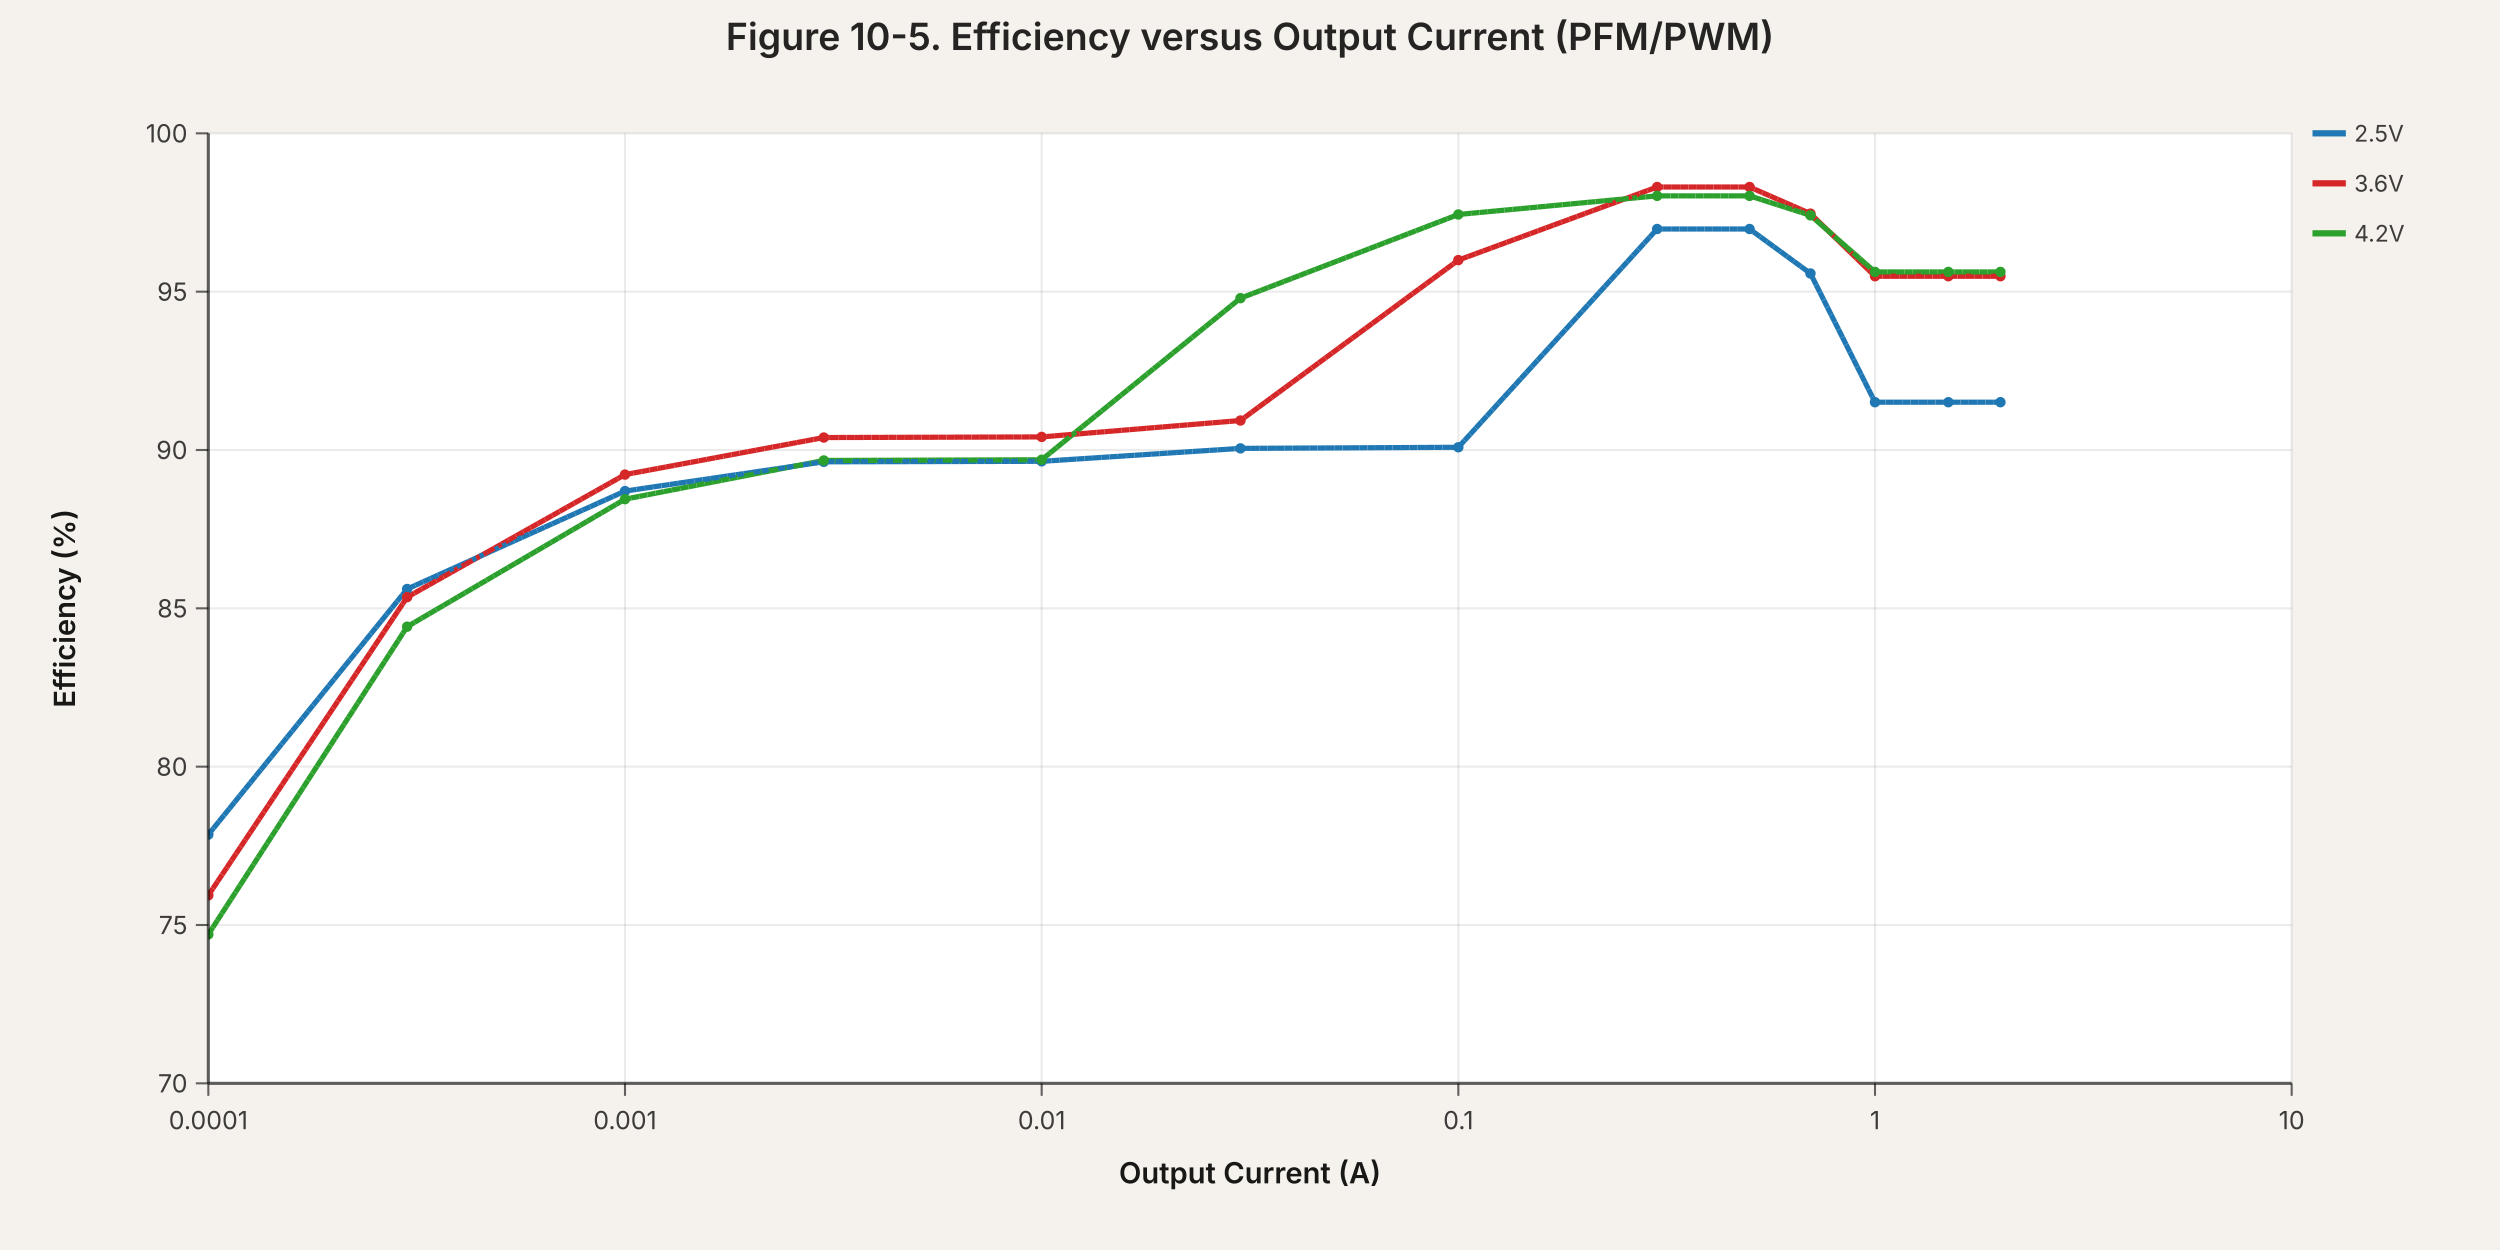
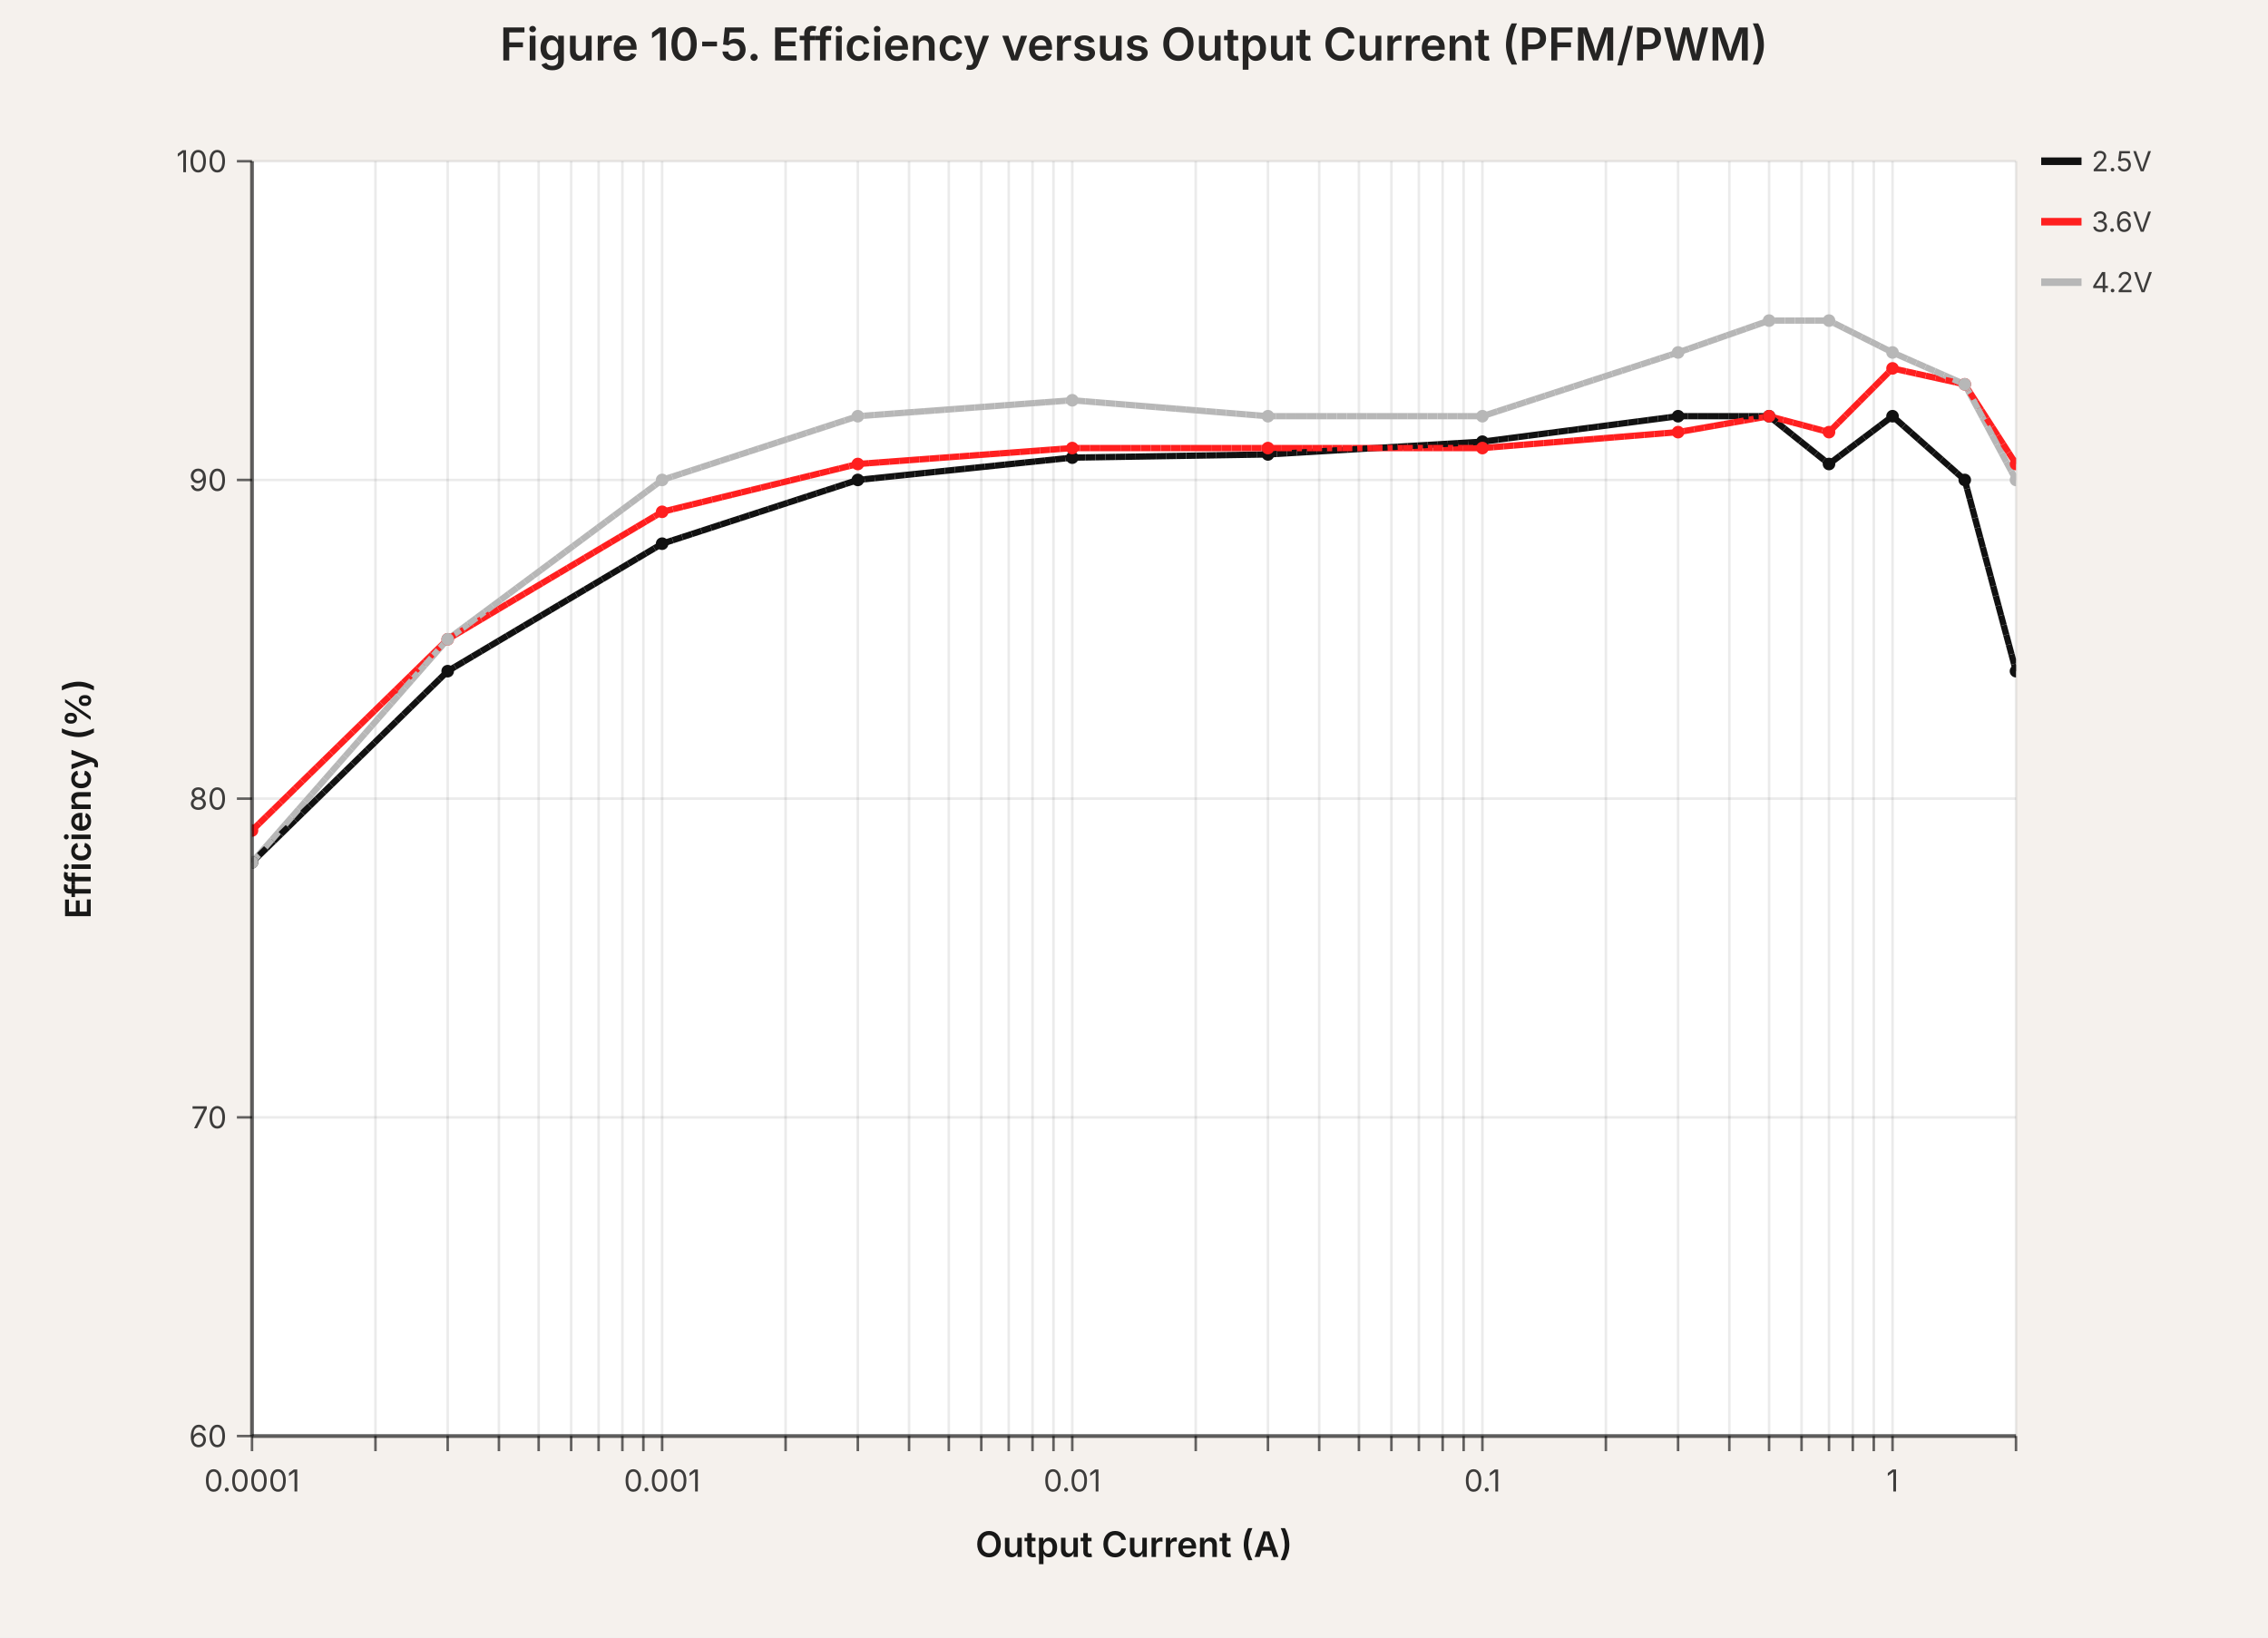
- <svg xmlns="http://www.w3.org/2000/svg" width="1200" height="600" style="background-color: rgb(245, 241, 237)" viewBox="0 0 1200 600" data-simulation-experiment-id="simulation_experiment_0" data-simulation-experiment-name="Figure 10-5. Efficiency versus Output Current (PFM/PWM)">
+ <svg xmlns="http://www.w3.org/2000/svg" width="900" height="650" style="background-color: rgb(245, 241, 237)" viewBox="0 0 900 650" data-simulation-experiment-id="simulation_experiment_0" data-simulation-experiment-name="Figure 10-5. Efficiency versus Output Current (PFM/PWM)" data-software-used-string="@tscircuit/core@0.0.1561">
  <style>
:root { color-scheme: light; }
svg { font-family: 'Inter', 'Helvetica Neue', Arial, sans-serif; }
.background { fill: rgb(245, 241, 237); }
.plot-background { fill: #ffffff; }
.grid-line { stroke: rgba(0, 0, 0, 0.08); stroke-width: 1; }
.axis { stroke: rgba(0, 0, 0, 0.6); stroke-width: 1.5; }
.axis-tick { stroke: rgba(0, 0, 0, 0.6); stroke-width: 1; }
.axis-label { fill: rgba(0, 0, 0, 0.75); font-size: 12px; }
.axis-title { fill: rgba(0, 0, 0, 0.9); font-size: 14px; font-weight: 600; }
.legend-label { fill: rgba(0, 0, 0, 0.75); font-size: 11px; }
.legend-line { stroke-width: 3; }
.scope-channel-card { fill: #ffffff; stroke: rgba(0, 0, 0, 0.22); stroke-width: 1; }
.scope-channel-header-text { fill: #ffffff; font-size: 14px; font-weight: 700; }
.scope-channel-detail { fill: rgba(0, 0, 0, 0.42); font-size: 14px; }
.simulation-line { fill: none; stroke-width: 2.5; }
.simulation-point { stroke-width: 0; }
.chart-title { fill: rgba(0, 0, 0, 0.85); font-size: 18px; font-weight: 600; }
</style>
-   <rect class="background" x="0" y="0" width="1200" height="600" />
+   <rect class="background" x="0" y="0" width="900" height="650" />
  <defs>
    <clipPath id="simulation-graph-simulation_experiment_0">
-       <rect x="100" y="64" width="1000" height="456" />
+       <rect x="100" y="64" width="700" height="506" />
    </clipPath>
  </defs>
-   <rect class="plot-background" x="100" y="64" width="1000" height="456" />
+   <rect class="plot-background" x="100" y="64" width="700" height="506" />
  <g class="grid">
-     <line class="grid-line grid-line-x" x1="100" y1="64" x2="100" y2="520" />
-     <line class="grid-line grid-line-x" x1="300" y1="64" x2="300" y2="520" />
-     <line class="grid-line grid-line-x" x1="500" y1="64" x2="500" y2="520" />
-     <line class="grid-line grid-line-x" x1="700" y1="64" x2="700" y2="520" />
-     <line class="grid-line grid-line-x" x1="900" y1="64" x2="900" y2="520" />
-     <line class="grid-line grid-line-x" x1="1100" y1="64" x2="1100" y2="520" />
-     <line class="grid-line grid-line-y" x1="100" y1="520" x2="1100" y2="520" />
-     <line class="grid-line grid-line-y" x1="100" y1="444" x2="1100" y2="444" />
-     <line class="grid-line grid-line-y" x1="100" y1="368" x2="1100" y2="368" />
-     <line class="grid-line grid-line-y" x1="100" y1="292" x2="1100" y2="292" />
-     <line class="grid-line grid-line-y" x1="100" y1="216" x2="1100" y2="216" />
-     <line class="grid-line grid-line-y" x1="100" y1="140" x2="1100" y2="140" />
-     <line class="grid-line grid-line-y" x1="100" y1="64" x2="1100" y2="64" />
+     <line class="grid-line grid-line-x" x1="100" y1="64" x2="100" y2="570" />
+     <line class="grid-line grid-line-x" x1="148.993" y1="64" x2="148.993" y2="570" />
+     <line class="grid-line grid-line-x" x1="177.652" y1="64" x2="177.652" y2="570" />
+     <line class="grid-line grid-line-x" x1="197.986" y1="64" x2="197.986" y2="570" />
+     <line class="grid-line grid-line-x" x1="213.759" y1="64" x2="213.759" y2="570" />
+     <line class="grid-line grid-line-x" x1="226.645" y1="64" x2="226.645" y2="570" />
+     <line class="grid-line grid-line-x" x1="237.541" y1="64" x2="237.541" y2="570" />
+     <line class="grid-line grid-line-x" x1="246.979" y1="64" x2="246.979" y2="570" />
+     <line class="grid-line grid-line-x" x1="255.305" y1="64" x2="255.305" y2="570" />
+     <line class="grid-line grid-line-x" x1="262.752" y1="64" x2="262.752" y2="570" />
+     <line class="grid-line grid-line-x" x1="311.745" y1="64" x2="311.745" y2="570" />
+     <line class="grid-line grid-line-x" x1="340.404" y1="64" x2="340.404" y2="570" />
+     <line class="grid-line grid-line-x" x1="360.738" y1="64" x2="360.738" y2="570" />
+     <line class="grid-line grid-line-x" x1="376.51" y1="64" x2="376.51" y2="570" />
+     <line class="grid-line grid-line-x" x1="389.397" y1="64" x2="389.397" y2="570" />
+     <line class="grid-line grid-line-x" x1="400.293" y1="64" x2="400.293" y2="570" />
+     <line class="grid-line grid-line-x" x1="409.731" y1="64" x2="409.731" y2="570" />
+     <line class="grid-line grid-line-x" x1="418.056" y1="64" x2="418.056" y2="570" />
+     <line class="grid-line grid-line-x" x1="425.503" y1="64" x2="425.503" y2="570" />
+     <line class="grid-line grid-line-x" x1="474.497" y1="64" x2="474.497" y2="570" />
+     <line class="grid-line grid-line-x" x1="503.156" y1="64" x2="503.156" y2="570" />
+     <line class="grid-line grid-line-x" x1="523.49" y1="64" x2="523.49" y2="570" />
+     <line class="grid-line grid-line-x" x1="539.262" y1="64" x2="539.262" y2="570" />
+     <line class="grid-line grid-line-x" x1="552.149" y1="64" x2="552.149" y2="570" />
+     <line class="grid-line grid-line-x" x1="563.045" y1="64" x2="563.045" y2="570" />
+     <line class="grid-line grid-line-x" x1="572.483" y1="64" x2="572.483" y2="570" />
+     <line class="grid-line grid-line-x" x1="580.808" y1="64" x2="580.808" y2="570" />
+     <line class="grid-line grid-line-x" x1="588.255" y1="64" x2="588.255" y2="570" />
+     <line class="grid-line grid-line-x" x1="637.248" y1="64" x2="637.248" y2="570" />
+     <line class="grid-line grid-line-x" x1="665.907" y1="64" x2="665.907" y2="570" />
+     <line class="grid-line grid-line-x" x1="686.241" y1="64" x2="686.241" y2="570" />
+     <line class="grid-line grid-line-x" x1="702.014" y1="64" x2="702.014" y2="570" />
+     <line class="grid-line grid-line-x" x1="714.901" y1="64" x2="714.901" y2="570" />
+     <line class="grid-line grid-line-x" x1="725.796" y1="64" x2="725.796" y2="570" />
+     <line class="grid-line grid-line-x" x1="735.235" y1="64" x2="735.235" y2="570" />
+     <line class="grid-line grid-line-x" x1="743.56" y1="64" x2="743.56" y2="570" />
+     <line class="grid-line grid-line-x" x1="751.007" y1="64" x2="751.007" y2="570" />
+     <line class="grid-line grid-line-x" x1="800" y1="64" x2="800" y2="570" />
+     <line class="grid-line grid-line-y" x1="100" y1="570" x2="800" y2="570" />
+     <line class="grid-line grid-line-y" x1="100" y1="443.5" x2="800" y2="443.5" />
+     <line class="grid-line grid-line-y" x1="100" y1="317" x2="800" y2="317" />
+     <line class="grid-line grid-line-y" x1="100" y1="190.5" x2="800" y2="190.5" />
+     <line class="grid-line grid-line-y" x1="100" y1="64" x2="800" y2="64" />
  </g>
  <g class="data-series">
-     <path class="simulation-line" d="M 100 400.613 L 195.424 282.724 L 300 235.715 L 395.424 221.673 L 500 221.433 L 595.424 215.223 L 700 214.696 L 795.424 109.92 L 839.794 109.92 L 869.02 131.271 L 900 193.056 L 935.218 193.056 L 960.206 193.056" stroke="#1f77b4" clip-path="url(#simulation-graph-simulation_experiment_0)" data-simulation-transient-voltage-graph-id="simulation_measurement_result_0_0" stroke-dasharray="4 8" stroke-dashoffset="0" />
-     <path class="simulation-line" d="M 100 429.766 L 195.424 286.639 L 300 227.804 L 395.424 210.02 L 500 209.723 L 595.424 201.847 L 700 124.848 L 795.424 89.76 L 839.794 89.76 L 869.02 102.541 L 900 132.592 L 935.218 132.592 L 960.206 132.592" stroke="#d62728" clip-path="url(#simulation-graph-simulation_experiment_0)" data-simulation-transient-voltage-graph-id="simulation_measurement_result_0_1" stroke-dasharray="4 8" stroke-dashoffset="4" />
-     <path class="simulation-line" d="M 100 448.505 L 195.424 300.806 L 300 239.597 L 395.424 221.02 L 500 220.686 L 595.424 143.123 L 700 102.948 L 795.424 94.017 L 839.794 94.017 L 869.02 103.363 L 900 130.52 L 935.218 130.52 L 960.206 130.52" stroke="#2ca02c" clip-path="url(#simulation-graph-simulation_experiment_0)" data-simulation-transient-voltage-graph-id="simulation_measurement_result_0_2" stroke-dasharray="4 8" stroke-dashoffset="8" />
-     <path class="simulation-line" d="M 100 400.613 L 195.424 282.724 L 300 235.715 L 395.424 221.673 L 500 221.433 L 595.424 215.223 L 700 214.696 L 795.424 109.92 L 839.794 109.92 L 869.02 131.271 L 900 193.056 L 935.218 193.056 L 960.206 193.056" stroke="#1f77b4" clip-path="url(#simulation-graph-simulation_experiment_0)" data-simulation-transient-voltage-graph-id="simulation_measurement_result_0_0" stroke-dasharray="4 8" stroke-dashoffset="4" />
-     <path class="simulation-line" d="M 100 429.766 L 195.424 286.639 L 300 227.804 L 395.424 210.02 L 500 209.723 L 595.424 201.847 L 700 124.848 L 795.424 89.76 L 839.794 89.76 L 869.02 102.541 L 900 132.592 L 935.218 132.592 L 960.206 132.592" stroke="#d62728" clip-path="url(#simulation-graph-simulation_experiment_0)" data-simulation-transient-voltage-graph-id="simulation_measurement_result_0_1" stroke-dasharray="4 8" stroke-dashoffset="8" />
-     <path class="simulation-line" d="M 100 448.505 L 195.424 300.806 L 300 239.597 L 395.424 221.02 L 500 220.686 L 595.424 143.123 L 700 102.948 L 795.424 94.017 L 839.794 94.017 L 869.02 103.363 L 900 130.52 L 935.218 130.52 L 960.206 130.52" stroke="#2ca02c" clip-path="url(#simulation-graph-simulation_experiment_0)" data-simulation-transient-voltage-graph-id="simulation_measurement_result_0_2" stroke-dasharray="4 8" stroke-dashoffset="0" />
-     <path class="simulation-line" d="M 100 400.613 L 195.424 282.724 L 300 235.715 L 395.424 221.673 L 500 221.433 L 595.424 215.223 L 700 214.696 L 795.424 109.92 L 839.794 109.92 L 869.02 131.271 L 900 193.056 L 935.218 193.056 L 960.206 193.056" stroke="#1f77b4" clip-path="url(#simulation-graph-simulation_experiment_0)" data-simulation-transient-voltage-graph-id="simulation_measurement_result_0_0" stroke-dasharray="4 8" stroke-dashoffset="8" />
-     <path class="simulation-line" d="M 100 429.766 L 195.424 286.639 L 300 227.804 L 395.424 210.02 L 500 209.723 L 595.424 201.847 L 700 124.848 L 795.424 89.76 L 839.794 89.76 L 869.02 102.541 L 900 132.592 L 935.218 132.592 L 960.206 132.592" stroke="#d62728" clip-path="url(#simulation-graph-simulation_experiment_0)" data-simulation-transient-voltage-graph-id="simulation_measurement_result_0_1" stroke-dasharray="4 8" stroke-dashoffset="0" />
-     <path class="simulation-line" d="M 100 448.505 L 195.424 300.806 L 300 239.597 L 395.424 221.02 L 500 220.686 L 595.424 143.123 L 700 102.948 L 795.424 94.017 L 839.794 94.017 L 869.02 103.363 L 900 130.52 L 935.218 130.52 L 960.206 130.52" stroke="#2ca02c" clip-path="url(#simulation-graph-simulation_experiment_0)" data-simulation-transient-voltage-graph-id="simulation_measurement_result_0_2" stroke-dasharray="4 8" stroke-dashoffset="4" />
-     <circle class="simulation-point" cx="100" cy="400.613" r="2.5" fill="#1f77b4" clip-path="url(#simulation-graph-simulation_experiment_0)" />
-     <circle class="simulation-point" cx="195.424" cy="282.724" r="2.5" fill="#1f77b4" clip-path="url(#simulation-graph-simulation_experiment_0)" />
-     <circle class="simulation-point" cx="300" cy="235.715" r="2.5" fill="#1f77b4" clip-path="url(#simulation-graph-simulation_experiment_0)" />
-     <circle class="simulation-point" cx="395.424" cy="221.673" r="2.5" fill="#1f77b4" clip-path="url(#simulation-graph-simulation_experiment_0)" />
-     <circle class="simulation-point" cx="500" cy="221.433" r="2.5" fill="#1f77b4" clip-path="url(#simulation-graph-simulation_experiment_0)" />
-     <circle class="simulation-point" cx="595.424" cy="215.223" r="2.5" fill="#1f77b4" clip-path="url(#simulation-graph-simulation_experiment_0)" />
-     <circle class="simulation-point" cx="700" cy="214.696" r="2.5" fill="#1f77b4" clip-path="url(#simulation-graph-simulation_experiment_0)" />
-     <circle class="simulation-point" cx="795.424" cy="109.92" r="2.5" fill="#1f77b4" clip-path="url(#simulation-graph-simulation_experiment_0)" />
-     <circle class="simulation-point" cx="839.794" cy="109.92" r="2.5" fill="#1f77b4" clip-path="url(#simulation-graph-simulation_experiment_0)" />
-     <circle class="simulation-point" cx="869.02" cy="131.271" r="2.5" fill="#1f77b4" clip-path="url(#simulation-graph-simulation_experiment_0)" />
-     <circle class="simulation-point" cx="900" cy="193.056" r="2.5" fill="#1f77b4" clip-path="url(#simulation-graph-simulation_experiment_0)" />
-     <circle class="simulation-point" cx="935.218" cy="193.056" r="2.5" fill="#1f77b4" clip-path="url(#simulation-graph-simulation_experiment_0)" />
-     <circle class="simulation-point" cx="960.206" cy="193.056" r="2.5" fill="#1f77b4" clip-path="url(#simulation-graph-simulation_experiment_0)" />
-     <circle class="simulation-point" cx="100" cy="429.766" r="2.5" fill="#d62728" clip-path="url(#simulation-graph-simulation_experiment_0)" />
-     <circle class="simulation-point" cx="195.424" cy="286.639" r="2.5" fill="#d62728" clip-path="url(#simulation-graph-simulation_experiment_0)" />
-     <circle class="simulation-point" cx="300" cy="227.804" r="2.5" fill="#d62728" clip-path="url(#simulation-graph-simulation_experiment_0)" />
-     <circle class="simulation-point" cx="395.424" cy="210.02" r="2.5" fill="#d62728" clip-path="url(#simulation-graph-simulation_experiment_0)" />
-     <circle class="simulation-point" cx="500" cy="209.723" r="2.5" fill="#d62728" clip-path="url(#simulation-graph-simulation_experiment_0)" />
-     <circle class="simulation-point" cx="595.424" cy="201.847" r="2.5" fill="#d62728" clip-path="url(#simulation-graph-simulation_experiment_0)" />
-     <circle class="simulation-point" cx="700" cy="124.848" r="2.5" fill="#d62728" clip-path="url(#simulation-graph-simulation_experiment_0)" />
-     <circle class="simulation-point" cx="795.424" cy="89.76" r="2.5" fill="#d62728" clip-path="url(#simulation-graph-simulation_experiment_0)" />
-     <circle class="simulation-point" cx="839.794" cy="89.76" r="2.5" fill="#d62728" clip-path="url(#simulation-graph-simulation_experiment_0)" />
-     <circle class="simulation-point" cx="869.02" cy="102.541" r="2.5" fill="#d62728" clip-path="url(#simulation-graph-simulation_experiment_0)" />
-     <circle class="simulation-point" cx="900" cy="132.592" r="2.5" fill="#d62728" clip-path="url(#simulation-graph-simulation_experiment_0)" />
-     <circle class="simulation-point" cx="935.218" cy="132.592" r="2.5" fill="#d62728" clip-path="url(#simulation-graph-simulation_experiment_0)" />
-     <circle class="simulation-point" cx="960.206" cy="132.592" r="2.5" fill="#d62728" clip-path="url(#simulation-graph-simulation_experiment_0)" />
-     <circle class="simulation-point" cx="100" cy="448.505" r="2.5" fill="#2ca02c" clip-path="url(#simulation-graph-simulation_experiment_0)" />
-     <circle class="simulation-point" cx="195.424" cy="300.806" r="2.5" fill="#2ca02c" clip-path="url(#simulation-graph-simulation_experiment_0)" />
-     <circle class="simulation-point" cx="300" cy="239.597" r="2.5" fill="#2ca02c" clip-path="url(#simulation-graph-simulation_experiment_0)" />
-     <circle class="simulation-point" cx="395.424" cy="221.02" r="2.5" fill="#2ca02c" clip-path="url(#simulation-graph-simulation_experiment_0)" />
-     <circle class="simulation-point" cx="500" cy="220.686" r="2.5" fill="#2ca02c" clip-path="url(#simulation-graph-simulation_experiment_0)" />
-     <circle class="simulation-point" cx="595.424" cy="143.123" r="2.5" fill="#2ca02c" clip-path="url(#simulation-graph-simulation_experiment_0)" />
-     <circle class="simulation-point" cx="700" cy="102.948" r="2.5" fill="#2ca02c" clip-path="url(#simulation-graph-simulation_experiment_0)" />
-     <circle class="simulation-point" cx="795.424" cy="94.017" r="2.5" fill="#2ca02c" clip-path="url(#simulation-graph-simulation_experiment_0)" />
-     <circle class="simulation-point" cx="839.794" cy="94.017" r="2.5" fill="#2ca02c" clip-path="url(#simulation-graph-simulation_experiment_0)" />
-     <circle class="simulation-point" cx="869.02" cy="103.363" r="2.5" fill="#2ca02c" clip-path="url(#simulation-graph-simulation_experiment_0)" />
-     <circle class="simulation-point" cx="900" cy="130.52" r="2.5" fill="#2ca02c" clip-path="url(#simulation-graph-simulation_experiment_0)" />
-     <circle class="simulation-point" cx="935.218" cy="130.52" r="2.5" fill="#2ca02c" clip-path="url(#simulation-graph-simulation_experiment_0)" />
-     <circle class="simulation-point" cx="960.206" cy="130.52" r="2.5" fill="#2ca02c" clip-path="url(#simulation-graph-simulation_experiment_0)" />
+     <path class="simulation-line" d="M 100 342.3 L 177.652 266.4 L 262.752 215.8 L 340.404 190.5 L 425.503 181.645 L 503.156 180.38 L 588.255 175.32 L 665.907 165.2 L 702.014 165.2 L 725.796 184.175 L 751.007 165.2 L 779.666 190.5 L 800 266.4" stroke="#111111" clip-path="url(#simulation-graph-simulation_experiment_0)" data-simulation-transient-voltage-graph-id="simulation_measurement_result_0_0" stroke-dasharray="4 8" stroke-dashoffset="0" />
+     <path class="simulation-line" d="M 100 329.65 L 177.652 253.75 L 262.752 203.15 L 340.404 184.175 L 425.503 177.85 L 503.156 177.85 L 588.255 177.85 L 665.907 171.525 L 702.014 165.2 L 725.796 171.525 L 751.007 146.225 L 779.666 152.55 L 800 184.175" stroke="#ff1f1f" clip-path="url(#simulation-graph-simulation_experiment_0)" data-simulation-transient-voltage-graph-id="simulation_measurement_result_0_1" stroke-dasharray="4 8" stroke-dashoffset="4" />
+     <path class="simulation-line" d="M 100 342.3 L 177.652 253.75 L 262.752 190.5 L 340.404 165.2 L 425.503 158.875 L 503.156 165.2 L 588.255 165.2 L 665.907 139.9 L 702.014 127.25 L 725.796 127.25 L 751.007 139.9 L 779.666 152.55 L 800 190.5" stroke="#b7b7b7" clip-path="url(#simulation-graph-simulation_experiment_0)" data-simulation-transient-voltage-graph-id="simulation_measurement_result_0_2" stroke-dasharray="4 8" stroke-dashoffset="8" />
+     <path class="simulation-line" d="M 100 342.3 L 177.652 266.4 L 262.752 215.8 L 340.404 190.5 L 425.503 181.645 L 503.156 180.38 L 588.255 175.32 L 665.907 165.2 L 702.014 165.2 L 725.796 184.175 L 751.007 165.2 L 779.666 190.5 L 800 266.4" stroke="#111111" clip-path="url(#simulation-graph-simulation_experiment_0)" data-simulation-transient-voltage-graph-id="simulation_measurement_result_0_0" stroke-dasharray="4 8" stroke-dashoffset="4" />
+     <path class="simulation-line" d="M 100 329.65 L 177.652 253.75 L 262.752 203.15 L 340.404 184.175 L 425.503 177.85 L 503.156 177.85 L 588.255 177.85 L 665.907 171.525 L 702.014 165.2 L 725.796 171.525 L 751.007 146.225 L 779.666 152.55 L 800 184.175" stroke="#ff1f1f" clip-path="url(#simulation-graph-simulation_experiment_0)" data-simulation-transient-voltage-graph-id="simulation_measurement_result_0_1" stroke-dasharray="4 8" stroke-dashoffset="8" />
+     <path class="simulation-line" d="M 100 342.3 L 177.652 253.75 L 262.752 190.5 L 340.404 165.2 L 425.503 158.875 L 503.156 165.2 L 588.255 165.2 L 665.907 139.9 L 702.014 127.25 L 725.796 127.25 L 751.007 139.9 L 779.666 152.55 L 800 190.5" stroke="#b7b7b7" clip-path="url(#simulation-graph-simulation_experiment_0)" data-simulation-transient-voltage-graph-id="simulation_measurement_result_0_2" stroke-dasharray="4 8" stroke-dashoffset="0" />
+     <path class="simulation-line" d="M 100 342.3 L 177.652 266.4 L 262.752 215.8 L 340.404 190.5 L 425.503 181.645 L 503.156 180.38 L 588.255 175.32 L 665.907 165.2 L 702.014 165.2 L 725.796 184.175 L 751.007 165.2 L 779.666 190.5 L 800 266.4" stroke="#111111" clip-path="url(#simulation-graph-simulation_experiment_0)" data-simulation-transient-voltage-graph-id="simulation_measurement_result_0_0" stroke-dasharray="4 8" stroke-dashoffset="8" />
+     <path class="simulation-line" d="M 100 329.65 L 177.652 253.75 L 262.752 203.15 L 340.404 184.175 L 425.503 177.85 L 503.156 177.85 L 588.255 177.85 L 665.907 171.525 L 702.014 165.2 L 725.796 171.525 L 751.007 146.225 L 779.666 152.55 L 800 184.175" stroke="#ff1f1f" clip-path="url(#simulation-graph-simulation_experiment_0)" data-simulation-transient-voltage-graph-id="simulation_measurement_result_0_1" stroke-dasharray="4 8" stroke-dashoffset="0" />
+     <path class="simulation-line" d="M 100 342.3 L 177.652 253.75 L 262.752 190.5 L 340.404 165.2 L 425.503 158.875 L 503.156 165.2 L 588.255 165.2 L 665.907 139.9 L 702.014 127.25 L 725.796 127.25 L 751.007 139.9 L 779.666 152.55 L 800 190.5" stroke="#b7b7b7" clip-path="url(#simulation-graph-simulation_experiment_0)" data-simulation-transient-voltage-graph-id="simulation_measurement_result_0_2" stroke-dasharray="4 8" stroke-dashoffset="4" />
+     <circle class="simulation-point" cx="100" cy="342.3" r="2.5" fill="#111111" clip-path="url(#simulation-graph-simulation_experiment_0)" />
+     <circle class="simulation-point" cx="177.652" cy="266.4" r="2.5" fill="#111111" clip-path="url(#simulation-graph-simulation_experiment_0)" />
+     <circle class="simulation-point" cx="262.752" cy="215.8" r="2.5" fill="#111111" clip-path="url(#simulation-graph-simulation_experiment_0)" />
+     <circle class="simulation-point" cx="340.404" cy="190.5" r="2.5" fill="#111111" clip-path="url(#simulation-graph-simulation_experiment_0)" />
+     <circle class="simulation-point" cx="425.503" cy="181.645" r="2.5" fill="#111111" clip-path="url(#simulation-graph-simulation_experiment_0)" />
+     <circle class="simulation-point" cx="503.156" cy="180.38" r="2.5" fill="#111111" clip-path="url(#simulation-graph-simulation_experiment_0)" />
+     <circle class="simulation-point" cx="588.255" cy="175.32" r="2.5" fill="#111111" clip-path="url(#simulation-graph-simulation_experiment_0)" />
+     <circle class="simulation-point" cx="665.907" cy="165.2" r="2.5" fill="#111111" clip-path="url(#simulation-graph-simulation_experiment_0)" />
+     <circle class="simulation-point" cx="702.014" cy="165.2" r="2.5" fill="#111111" clip-path="url(#simulation-graph-simulation_experiment_0)" />
+     <circle class="simulation-point" cx="725.796" cy="184.175" r="2.5" fill="#111111" clip-path="url(#simulation-graph-simulation_experiment_0)" />
+     <circle class="simulation-point" cx="751.007" cy="165.2" r="2.5" fill="#111111" clip-path="url(#simulation-graph-simulation_experiment_0)" />
+     <circle class="simulation-point" cx="779.666" cy="190.5" r="2.5" fill="#111111" clip-path="url(#simulation-graph-simulation_experiment_0)" />
+     <circle class="simulation-point" cx="800" cy="266.4" r="2.5" fill="#111111" clip-path="url(#simulation-graph-simulation_experiment_0)" />
+     <circle class="simulation-point" cx="100" cy="329.65" r="2.5" fill="#ff1f1f" clip-path="url(#simulation-graph-simulation_experiment_0)" />
+     <circle class="simulation-point" cx="177.652" cy="253.75" r="2.5" fill="#ff1f1f" clip-path="url(#simulation-graph-simulation_experiment_0)" />
+     <circle class="simulation-point" cx="262.752" cy="203.15" r="2.5" fill="#ff1f1f" clip-path="url(#simulation-graph-simulation_experiment_0)" />
+     <circle class="simulation-point" cx="340.404" cy="184.175" r="2.5" fill="#ff1f1f" clip-path="url(#simulation-graph-simulation_experiment_0)" />
+     <circle class="simulation-point" cx="425.503" cy="177.85" r="2.5" fill="#ff1f1f" clip-path="url(#simulation-graph-simulation_experiment_0)" />
+     <circle class="simulation-point" cx="503.156" cy="177.85" r="2.5" fill="#ff1f1f" clip-path="url(#simulation-graph-simulation_experiment_0)" />
+     <circle class="simulation-point" cx="588.255" cy="177.85" r="2.5" fill="#ff1f1f" clip-path="url(#simulation-graph-simulation_experiment_0)" />
+     <circle class="simulation-point" cx="665.907" cy="171.525" r="2.5" fill="#ff1f1f" clip-path="url(#simulation-graph-simulation_experiment_0)" />
+     <circle class="simulation-point" cx="702.014" cy="165.2" r="2.5" fill="#ff1f1f" clip-path="url(#simulation-graph-simulation_experiment_0)" />
+     <circle class="simulation-point" cx="725.796" cy="171.525" r="2.5" fill="#ff1f1f" clip-path="url(#simulation-graph-simulation_experiment_0)" />
+     <circle class="simulation-point" cx="751.007" cy="146.225" r="2.5" fill="#ff1f1f" clip-path="url(#simulation-graph-simulation_experiment_0)" />
+     <circle class="simulation-point" cx="779.666" cy="152.55" r="2.5" fill="#ff1f1f" clip-path="url(#simulation-graph-simulation_experiment_0)" />
+     <circle class="simulation-point" cx="800" cy="184.175" r="2.5" fill="#ff1f1f" clip-path="url(#simulation-graph-simulation_experiment_0)" />
+     <circle class="simulation-point" cx="100" cy="342.3" r="2.5" fill="#b7b7b7" clip-path="url(#simulation-graph-simulation_experiment_0)" />
+     <circle class="simulation-point" cx="177.652" cy="253.75" r="2.5" fill="#b7b7b7" clip-path="url(#simulation-graph-simulation_experiment_0)" />
+     <circle class="simulation-point" cx="262.752" cy="190.5" r="2.5" fill="#b7b7b7" clip-path="url(#simulation-graph-simulation_experiment_0)" />
+     <circle class="simulation-point" cx="340.404" cy="165.2" r="2.5" fill="#b7b7b7" clip-path="url(#simulation-graph-simulation_experiment_0)" />
+     <circle class="simulation-point" cx="425.503" cy="158.875" r="2.5" fill="#b7b7b7" clip-path="url(#simulation-graph-simulation_experiment_0)" />
+     <circle class="simulation-point" cx="503.156" cy="165.2" r="2.5" fill="#b7b7b7" clip-path="url(#simulation-graph-simulation_experiment_0)" />
+     <circle class="simulation-point" cx="588.255" cy="165.2" r="2.5" fill="#b7b7b7" clip-path="url(#simulation-graph-simulation_experiment_0)" />
+     <circle class="simulation-point" cx="665.907" cy="139.9" r="2.5" fill="#b7b7b7" clip-path="url(#simulation-graph-simulation_experiment_0)" />
+     <circle class="simulation-point" cx="702.014" cy="127.25" r="2.5" fill="#b7b7b7" clip-path="url(#simulation-graph-simulation_experiment_0)" />
+     <circle class="simulation-point" cx="725.796" cy="127.25" r="2.5" fill="#b7b7b7" clip-path="url(#simulation-graph-simulation_experiment_0)" />
+     <circle class="simulation-point" cx="751.007" cy="139.9" r="2.5" fill="#b7b7b7" clip-path="url(#simulation-graph-simulation_experiment_0)" />
+     <circle class="simulation-point" cx="779.666" cy="152.55" r="2.5" fill="#b7b7b7" clip-path="url(#simulation-graph-simulation_experiment_0)" />
+     <circle class="simulation-point" cx="800" cy="190.5" r="2.5" fill="#b7b7b7" clip-path="url(#simulation-graph-simulation_experiment_0)" />
  </g>
  <g class="axes">
-     <line class="axis axis-x" x1="100" y1="520" x2="1100" y2="520" />
-     <line class="axis axis-y" x1="100" y1="64" x2="100" y2="520" />
-     <line class="axis-tick axis-tick-x" x1="100" y1="520" x2="100" y2="526" />
-     <text class="axis-label axis-label-x" x="100" y="542" text-anchor="middle">0.0001</text>
-     <line class="axis-tick axis-tick-x" x1="300" y1="520" x2="300" y2="526" />
-     <text class="axis-label axis-label-x" x="300" y="542" text-anchor="middle">0.001</text>
-     <line class="axis-tick axis-tick-x" x1="500" y1="520" x2="500" y2="526" />
-     <text class="axis-label axis-label-x" x="500" y="542" text-anchor="middle">0.01</text>
-     <line class="axis-tick axis-tick-x" x1="700" y1="520" x2="700" y2="526" />
-     <text class="axis-label axis-label-x" x="700" y="542" text-anchor="middle">0.1</text>
-     <line class="axis-tick axis-tick-x" x1="900" y1="520" x2="900" y2="526" />
-     <text class="axis-label axis-label-x" x="900" y="542" text-anchor="middle">1</text>
-     <line class="axis-tick axis-tick-x" x1="1100" y1="520" x2="1100" y2="526" />
-     <text class="axis-label axis-label-x" x="1100" y="542" text-anchor="middle">10</text>
-     <line class="axis-tick axis-tick-y" x1="94" y1="520" x2="100" y2="520" />
-     <text class="axis-label axis-label-y" x="90" y="520" text-anchor="end" dominant-baseline="middle">70</text>
-     <line class="axis-tick axis-tick-y" x1="94" y1="444" x2="100" y2="444" />
-     <text class="axis-label axis-label-y" x="90" y="444" text-anchor="end" dominant-baseline="middle">75</text>
-     <line class="axis-tick axis-tick-y" x1="94" y1="368" x2="100" y2="368" />
-     <text class="axis-label axis-label-y" x="90" y="368" text-anchor="end" dominant-baseline="middle">80</text>
-     <line class="axis-tick axis-tick-y" x1="94" y1="292" x2="100" y2="292" />
-     <text class="axis-label axis-label-y" x="90" y="292" text-anchor="end" dominant-baseline="middle">85</text>
-     <line class="axis-tick axis-tick-y" x1="94" y1="216" x2="100" y2="216" />
-     <text class="axis-label axis-label-y" x="90" y="216" text-anchor="end" dominant-baseline="middle">90</text>
-     <line class="axis-tick axis-tick-y" x1="94" y1="140" x2="100" y2="140" />
-     <text class="axis-label axis-label-y" x="90" y="140" text-anchor="end" dominant-baseline="middle">95</text>
+     <line class="axis axis-x" x1="100" y1="570" x2="800" y2="570" />
+     <line class="axis axis-y" x1="100" y1="64" x2="100" y2="570" />
+     <line class="axis-tick axis-tick-x" x1="100" y1="570" x2="100" y2="576" />
+     <text class="axis-label axis-label-x" x="100" y="592" text-anchor="middle">0.0001</text>
+     <line class="axis-tick axis-tick-x" x1="148.993" y1="570" x2="148.993" y2="576" />
+     <text class="axis-label axis-label-x" x="148.993" y="592" text-anchor="middle" />
+     <line class="axis-tick axis-tick-x" x1="177.652" y1="570" x2="177.652" y2="576" />
+     <text class="axis-label axis-label-x" x="177.652" y="592" text-anchor="middle" />
+     <line class="axis-tick axis-tick-x" x1="197.986" y1="570" x2="197.986" y2="576" />
+     <text class="axis-label axis-label-x" x="197.986" y="592" text-anchor="middle" />
+     <line class="axis-tick axis-tick-x" x1="213.759" y1="570" x2="213.759" y2="576" />
+     <text class="axis-label axis-label-x" x="213.759" y="592" text-anchor="middle" />
+     <line class="axis-tick axis-tick-x" x1="226.645" y1="570" x2="226.645" y2="576" />
+     <text class="axis-label axis-label-x" x="226.645" y="592" text-anchor="middle" />
+     <line class="axis-tick axis-tick-x" x1="237.541" y1="570" x2="237.541" y2="576" />
+     <text class="axis-label axis-label-x" x="237.541" y="592" text-anchor="middle" />
+     <line class="axis-tick axis-tick-x" x1="246.979" y1="570" x2="246.979" y2="576" />
+     <text class="axis-label axis-label-x" x="246.979" y="592" text-anchor="middle" />
+     <line class="axis-tick axis-tick-x" x1="255.305" y1="570" x2="255.305" y2="576" />
+     <text class="axis-label axis-label-x" x="255.305" y="592" text-anchor="middle" />
+     <line class="axis-tick axis-tick-x" x1="262.752" y1="570" x2="262.752" y2="576" />
+     <text class="axis-label axis-label-x" x="262.752" y="592" text-anchor="middle">0.001</text>
+     <line class="axis-tick axis-tick-x" x1="311.745" y1="570" x2="311.745" y2="576" />
+     <text class="axis-label axis-label-x" x="311.745" y="592" text-anchor="middle" />
+     <line class="axis-tick axis-tick-x" x1="340.404" y1="570" x2="340.404" y2="576" />
+     <text class="axis-label axis-label-x" x="340.404" y="592" text-anchor="middle" />
+     <line class="axis-tick axis-tick-x" x1="360.738" y1="570" x2="360.738" y2="576" />
+     <text class="axis-label axis-label-x" x="360.738" y="592" text-anchor="middle" />
+     <line class="axis-tick axis-tick-x" x1="376.51" y1="570" x2="376.51" y2="576" />
+     <text class="axis-label axis-label-x" x="376.51" y="592" text-anchor="middle" />
+     <line class="axis-tick axis-tick-x" x1="389.397" y1="570" x2="389.397" y2="576" />
+     <text class="axis-label axis-label-x" x="389.397" y="592" text-anchor="middle" />
+     <line class="axis-tick axis-tick-x" x1="400.293" y1="570" x2="400.293" y2="576" />
+     <text class="axis-label axis-label-x" x="400.293" y="592" text-anchor="middle" />
+     <line class="axis-tick axis-tick-x" x1="409.731" y1="570" x2="409.731" y2="576" />
+     <text class="axis-label axis-label-x" x="409.731" y="592" text-anchor="middle" />
+     <line class="axis-tick axis-tick-x" x1="418.056" y1="570" x2="418.056" y2="576" />
+     <text class="axis-label axis-label-x" x="418.056" y="592" text-anchor="middle" />
+     <line class="axis-tick axis-tick-x" x1="425.503" y1="570" x2="425.503" y2="576" />
+     <text class="axis-label axis-label-x" x="425.503" y="592" text-anchor="middle">0.01</text>
+     <line class="axis-tick axis-tick-x" x1="474.497" y1="570" x2="474.497" y2="576" />
+     <text class="axis-label axis-label-x" x="474.497" y="592" text-anchor="middle" />
+     <line class="axis-tick axis-tick-x" x1="503.156" y1="570" x2="503.156" y2="576" />
+     <text class="axis-label axis-label-x" x="503.156" y="592" text-anchor="middle" />
+     <line class="axis-tick axis-tick-x" x1="523.49" y1="570" x2="523.49" y2="576" />
+     <text class="axis-label axis-label-x" x="523.49" y="592" text-anchor="middle" />
+     <line class="axis-tick axis-tick-x" x1="539.262" y1="570" x2="539.262" y2="576" />
+     <text class="axis-label axis-label-x" x="539.262" y="592" text-anchor="middle" />
+     <line class="axis-tick axis-tick-x" x1="552.149" y1="570" x2="552.149" y2="576" />
+     <text class="axis-label axis-label-x" x="552.149" y="592" text-anchor="middle" />
+     <line class="axis-tick axis-tick-x" x1="563.045" y1="570" x2="563.045" y2="576" />
+     <text class="axis-label axis-label-x" x="563.045" y="592" text-anchor="middle" />
+     <line class="axis-tick axis-tick-x" x1="572.483" y1="570" x2="572.483" y2="576" />
+     <text class="axis-label axis-label-x" x="572.483" y="592" text-anchor="middle" />
+     <line class="axis-tick axis-tick-x" x1="580.808" y1="570" x2="580.808" y2="576" />
+     <text class="axis-label axis-label-x" x="580.808" y="592" text-anchor="middle" />
+     <line class="axis-tick axis-tick-x" x1="588.255" y1="570" x2="588.255" y2="576" />
+     <text class="axis-label axis-label-x" x="588.255" y="592" text-anchor="middle">0.1</text>
+     <line class="axis-tick axis-tick-x" x1="637.248" y1="570" x2="637.248" y2="576" />
+     <text class="axis-label axis-label-x" x="637.248" y="592" text-anchor="middle" />
+     <line class="axis-tick axis-tick-x" x1="665.907" y1="570" x2="665.907" y2="576" />
+     <text class="axis-label axis-label-x" x="665.907" y="592" text-anchor="middle" />
+     <line class="axis-tick axis-tick-x" x1="686.241" y1="570" x2="686.241" y2="576" />
+     <text class="axis-label axis-label-x" x="686.241" y="592" text-anchor="middle" />
+     <line class="axis-tick axis-tick-x" x1="702.014" y1="570" x2="702.014" y2="576" />
+     <text class="axis-label axis-label-x" x="702.014" y="592" text-anchor="middle" />
+     <line class="axis-tick axis-tick-x" x1="714.901" y1="570" x2="714.901" y2="576" />
+     <text class="axis-label axis-label-x" x="714.901" y="592" text-anchor="middle" />
+     <line class="axis-tick axis-tick-x" x1="725.796" y1="570" x2="725.796" y2="576" />
+     <text class="axis-label axis-label-x" x="725.796" y="592" text-anchor="middle" />
+     <line class="axis-tick axis-tick-x" x1="735.235" y1="570" x2="735.235" y2="576" />
+     <text class="axis-label axis-label-x" x="735.235" y="592" text-anchor="middle" />
+     <line class="axis-tick axis-tick-x" x1="743.56" y1="570" x2="743.56" y2="576" />
+     <text class="axis-label axis-label-x" x="743.56" y="592" text-anchor="middle" />
+     <line class="axis-tick axis-tick-x" x1="751.007" y1="570" x2="751.007" y2="576" />
+     <text class="axis-label axis-label-x" x="751.007" y="592" text-anchor="middle">1</text>
+     <line class="axis-tick axis-tick-x" x1="800" y1="570" x2="800" y2="576" />
+     <text class="axis-label axis-label-x" x="800" y="592" text-anchor="middle" />
+     <line class="axis-tick axis-tick-y" x1="94" y1="570" x2="100" y2="570" />
+     <text class="axis-label axis-label-y" x="90" y="570" text-anchor="end" dominant-baseline="middle">60</text>
+     <line class="axis-tick axis-tick-y" x1="94" y1="443.5" x2="100" y2="443.5" />
+     <text class="axis-label axis-label-y" x="90" y="443.5" text-anchor="end" dominant-baseline="middle">70</text>
+     <line class="axis-tick axis-tick-y" x1="94" y1="317" x2="100" y2="317" />
+     <text class="axis-label axis-label-y" x="90" y="317" text-anchor="end" dominant-baseline="middle">80</text>
+     <line class="axis-tick axis-tick-y" x1="94" y1="190.5" x2="100" y2="190.5" />
+     <text class="axis-label axis-label-y" x="90" y="190.5" text-anchor="end" dominant-baseline="middle">90</text>
    <line class="axis-tick axis-tick-y" x1="94" y1="64" x2="100" y2="64" />
    <text class="axis-label axis-label-y" x="90" y="64" text-anchor="end" dominant-baseline="middle">100</text>
-     <text class="axis-title axis-title-y" x="36" y="292" transform="rotate(-90 36 292)" text-anchor="middle">Efficiency (%)</text>
-     <text class="axis-title axis-title-x" x="600" y="568" text-anchor="middle">Output Current (A)</text>
+     <text class="axis-title axis-title-y" x="36" y="317" transform="rotate(-90 36 317)" text-anchor="middle">Efficiency (%)</text>
+     <text class="axis-title axis-title-x" x="450" y="618" text-anchor="middle">Output Current (A)</text>
  </g>
  <g class="legend">
-     <g class="legend-item" transform="translate(1110 64)">
-       <line class="legend-line" x1="0" y1="0" x2="16" y2="0" stroke="#1f77b4" />
+     <g class="legend-item" transform="translate(810 64)">
+       <line class="legend-line" x1="0" y1="0" x2="16" y2="0" stroke="#111111" />
      <text class="legend-label" x="20" y="0" dominant-baseline="middle">
        <tspan x="20" dy="0">2.5V</tspan>
      </text>
    </g>
-     <g class="legend-item" transform="translate(1110 88)">
-       <line class="legend-line" x1="0" y1="0" x2="16" y2="0" stroke="#d62728" />
+     <g class="legend-item" transform="translate(810 88)">
+       <line class="legend-line" x1="0" y1="0" x2="16" y2="0" stroke="#ff1f1f" />
      <text class="legend-label" x="20" y="0" dominant-baseline="middle">
        <tspan x="20" dy="0">3.6V</tspan>
      </text>
    </g>
-     <g class="legend-item" transform="translate(1110 112)">
-       <line class="legend-line" x1="0" y1="0" x2="16" y2="0" stroke="#2ca02c" />
+     <g class="legend-item" transform="translate(810 112)">
+       <line class="legend-line" x1="0" y1="0" x2="16" y2="0" stroke="#b7b7b7" />
      <text class="legend-label" x="20" y="0" dominant-baseline="middle">
        <tspan x="20" dy="0">4.2V</tspan>
      </text>
    </g>
  </g>
-   <text class="chart-title" x="600" y="24" text-anchor="middle">Figure 10-5. Efficiency versus Output Current (PFM/PWM)</text>
+   <text class="chart-title" x="450" y="24" text-anchor="middle">Figure 10-5. Efficiency versus Output Current (PFM/PWM)</text>
</svg>
